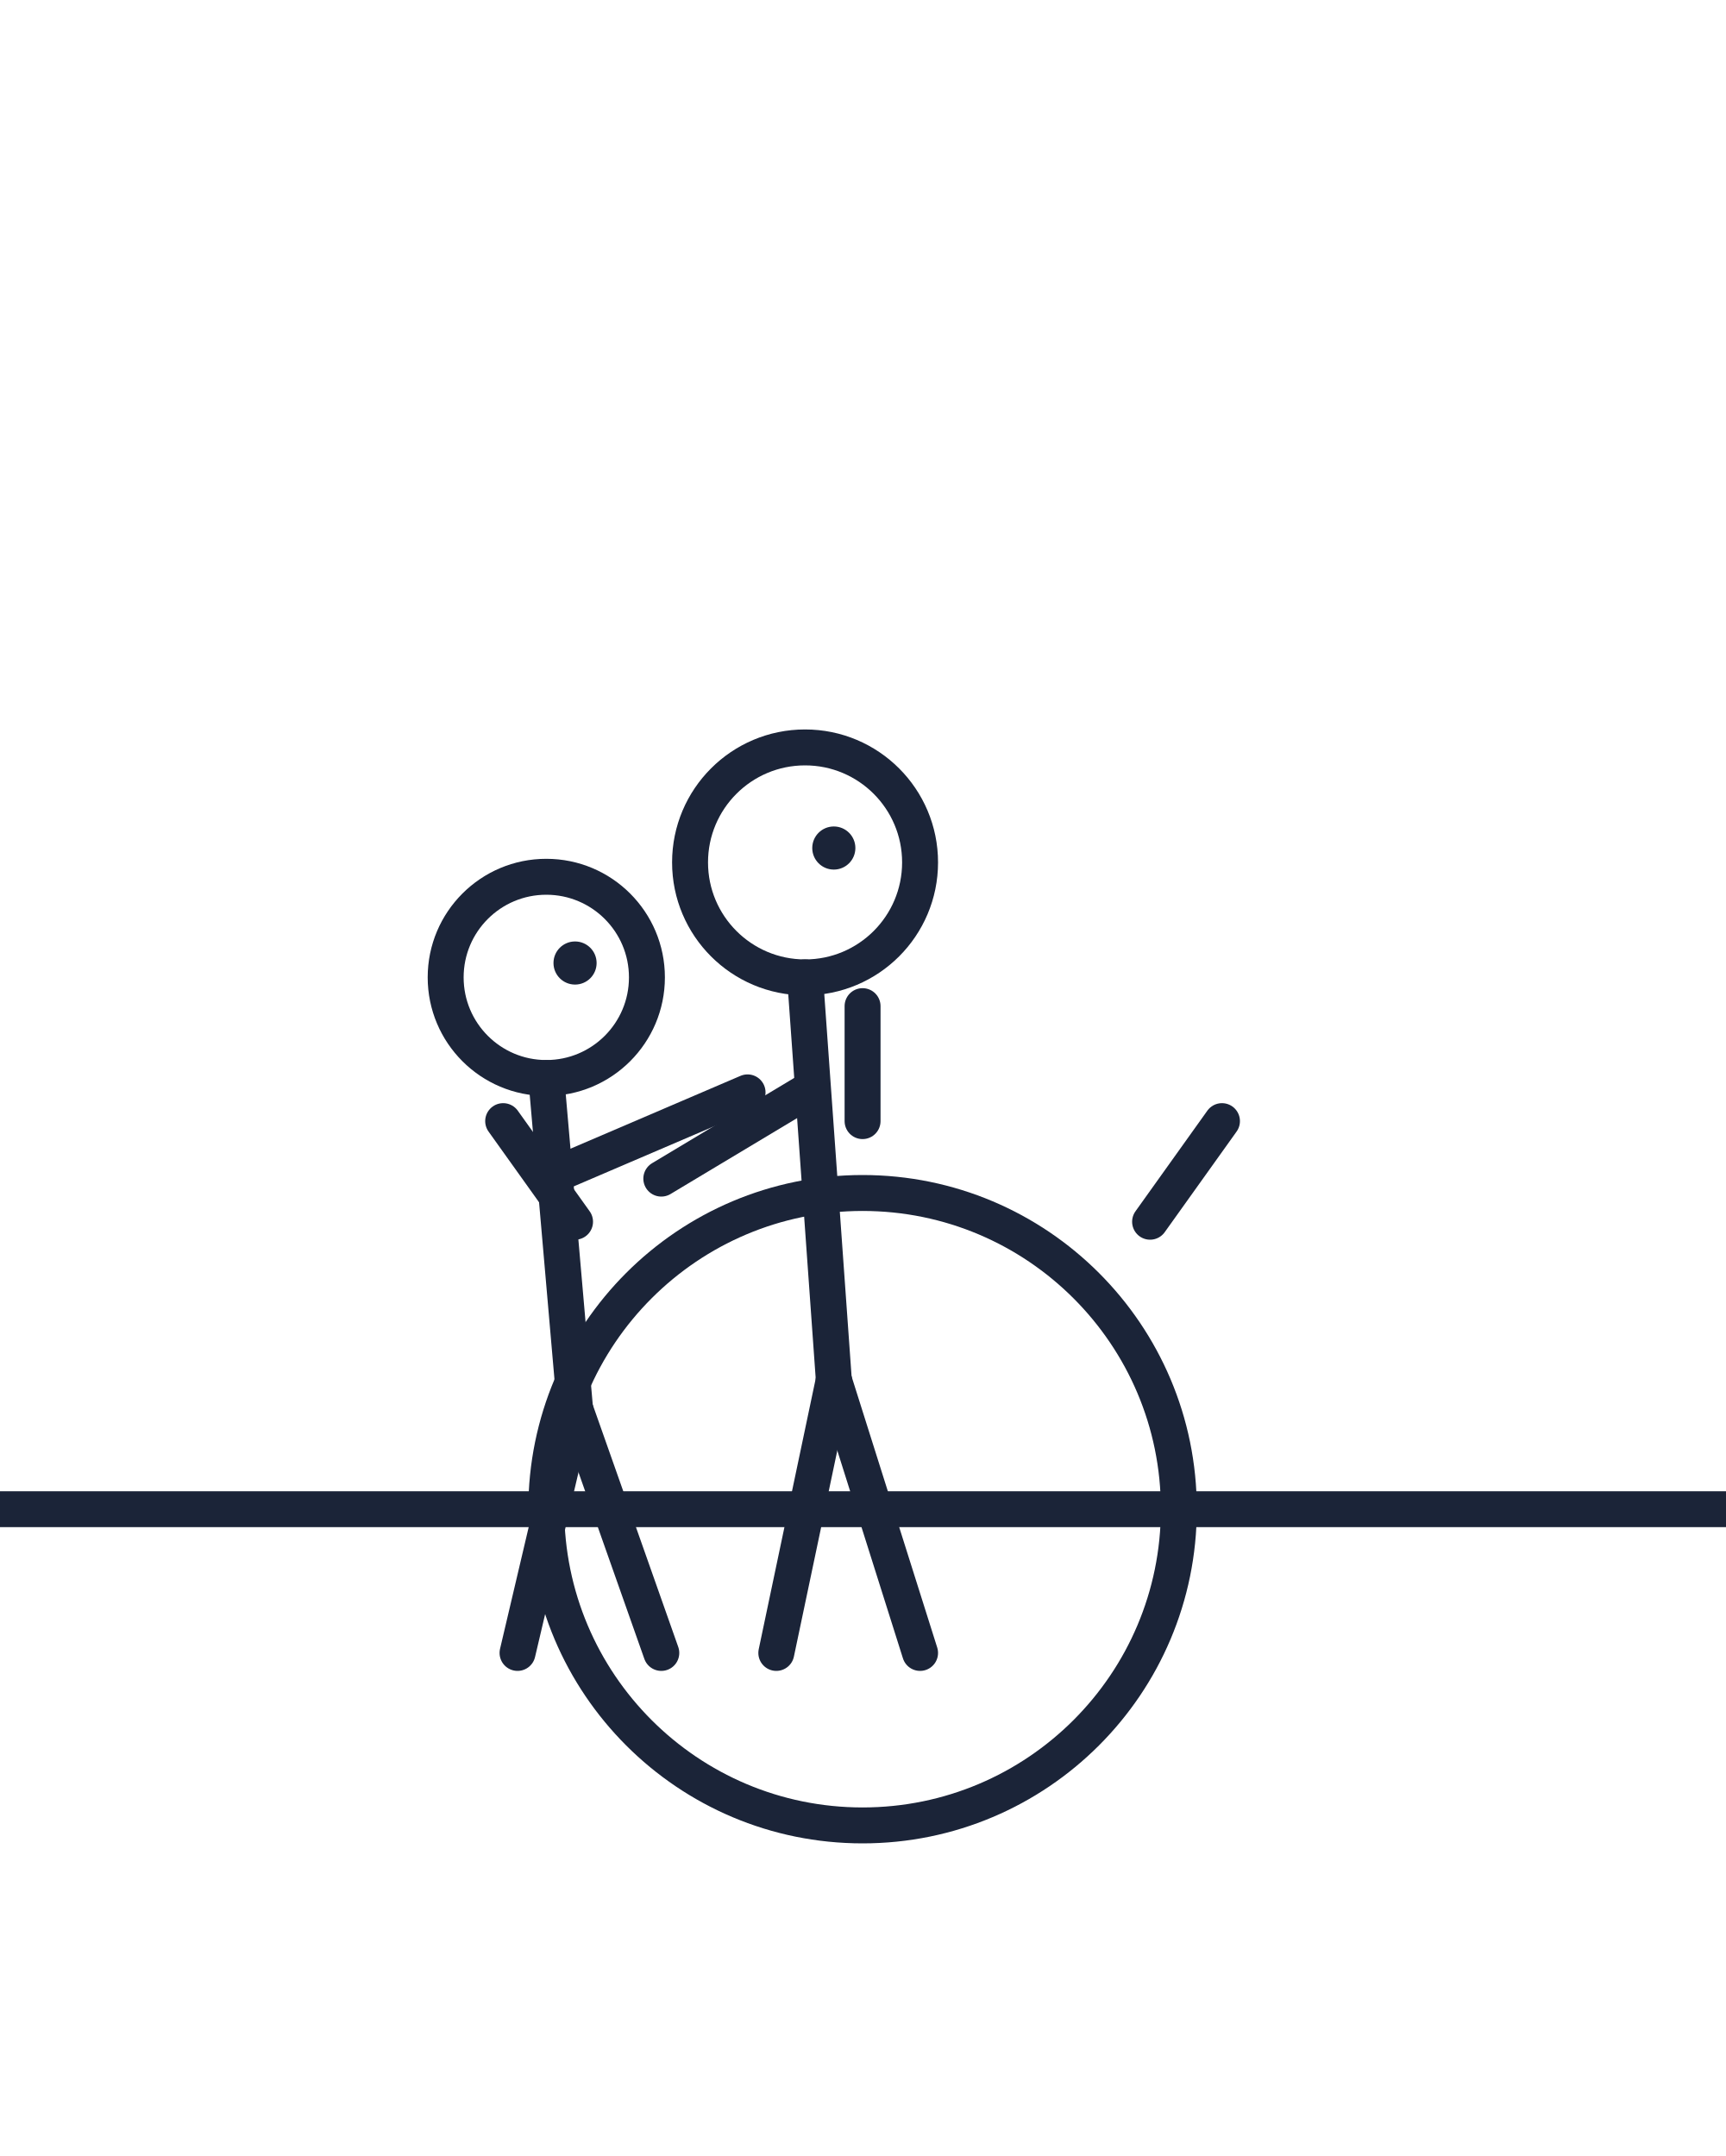
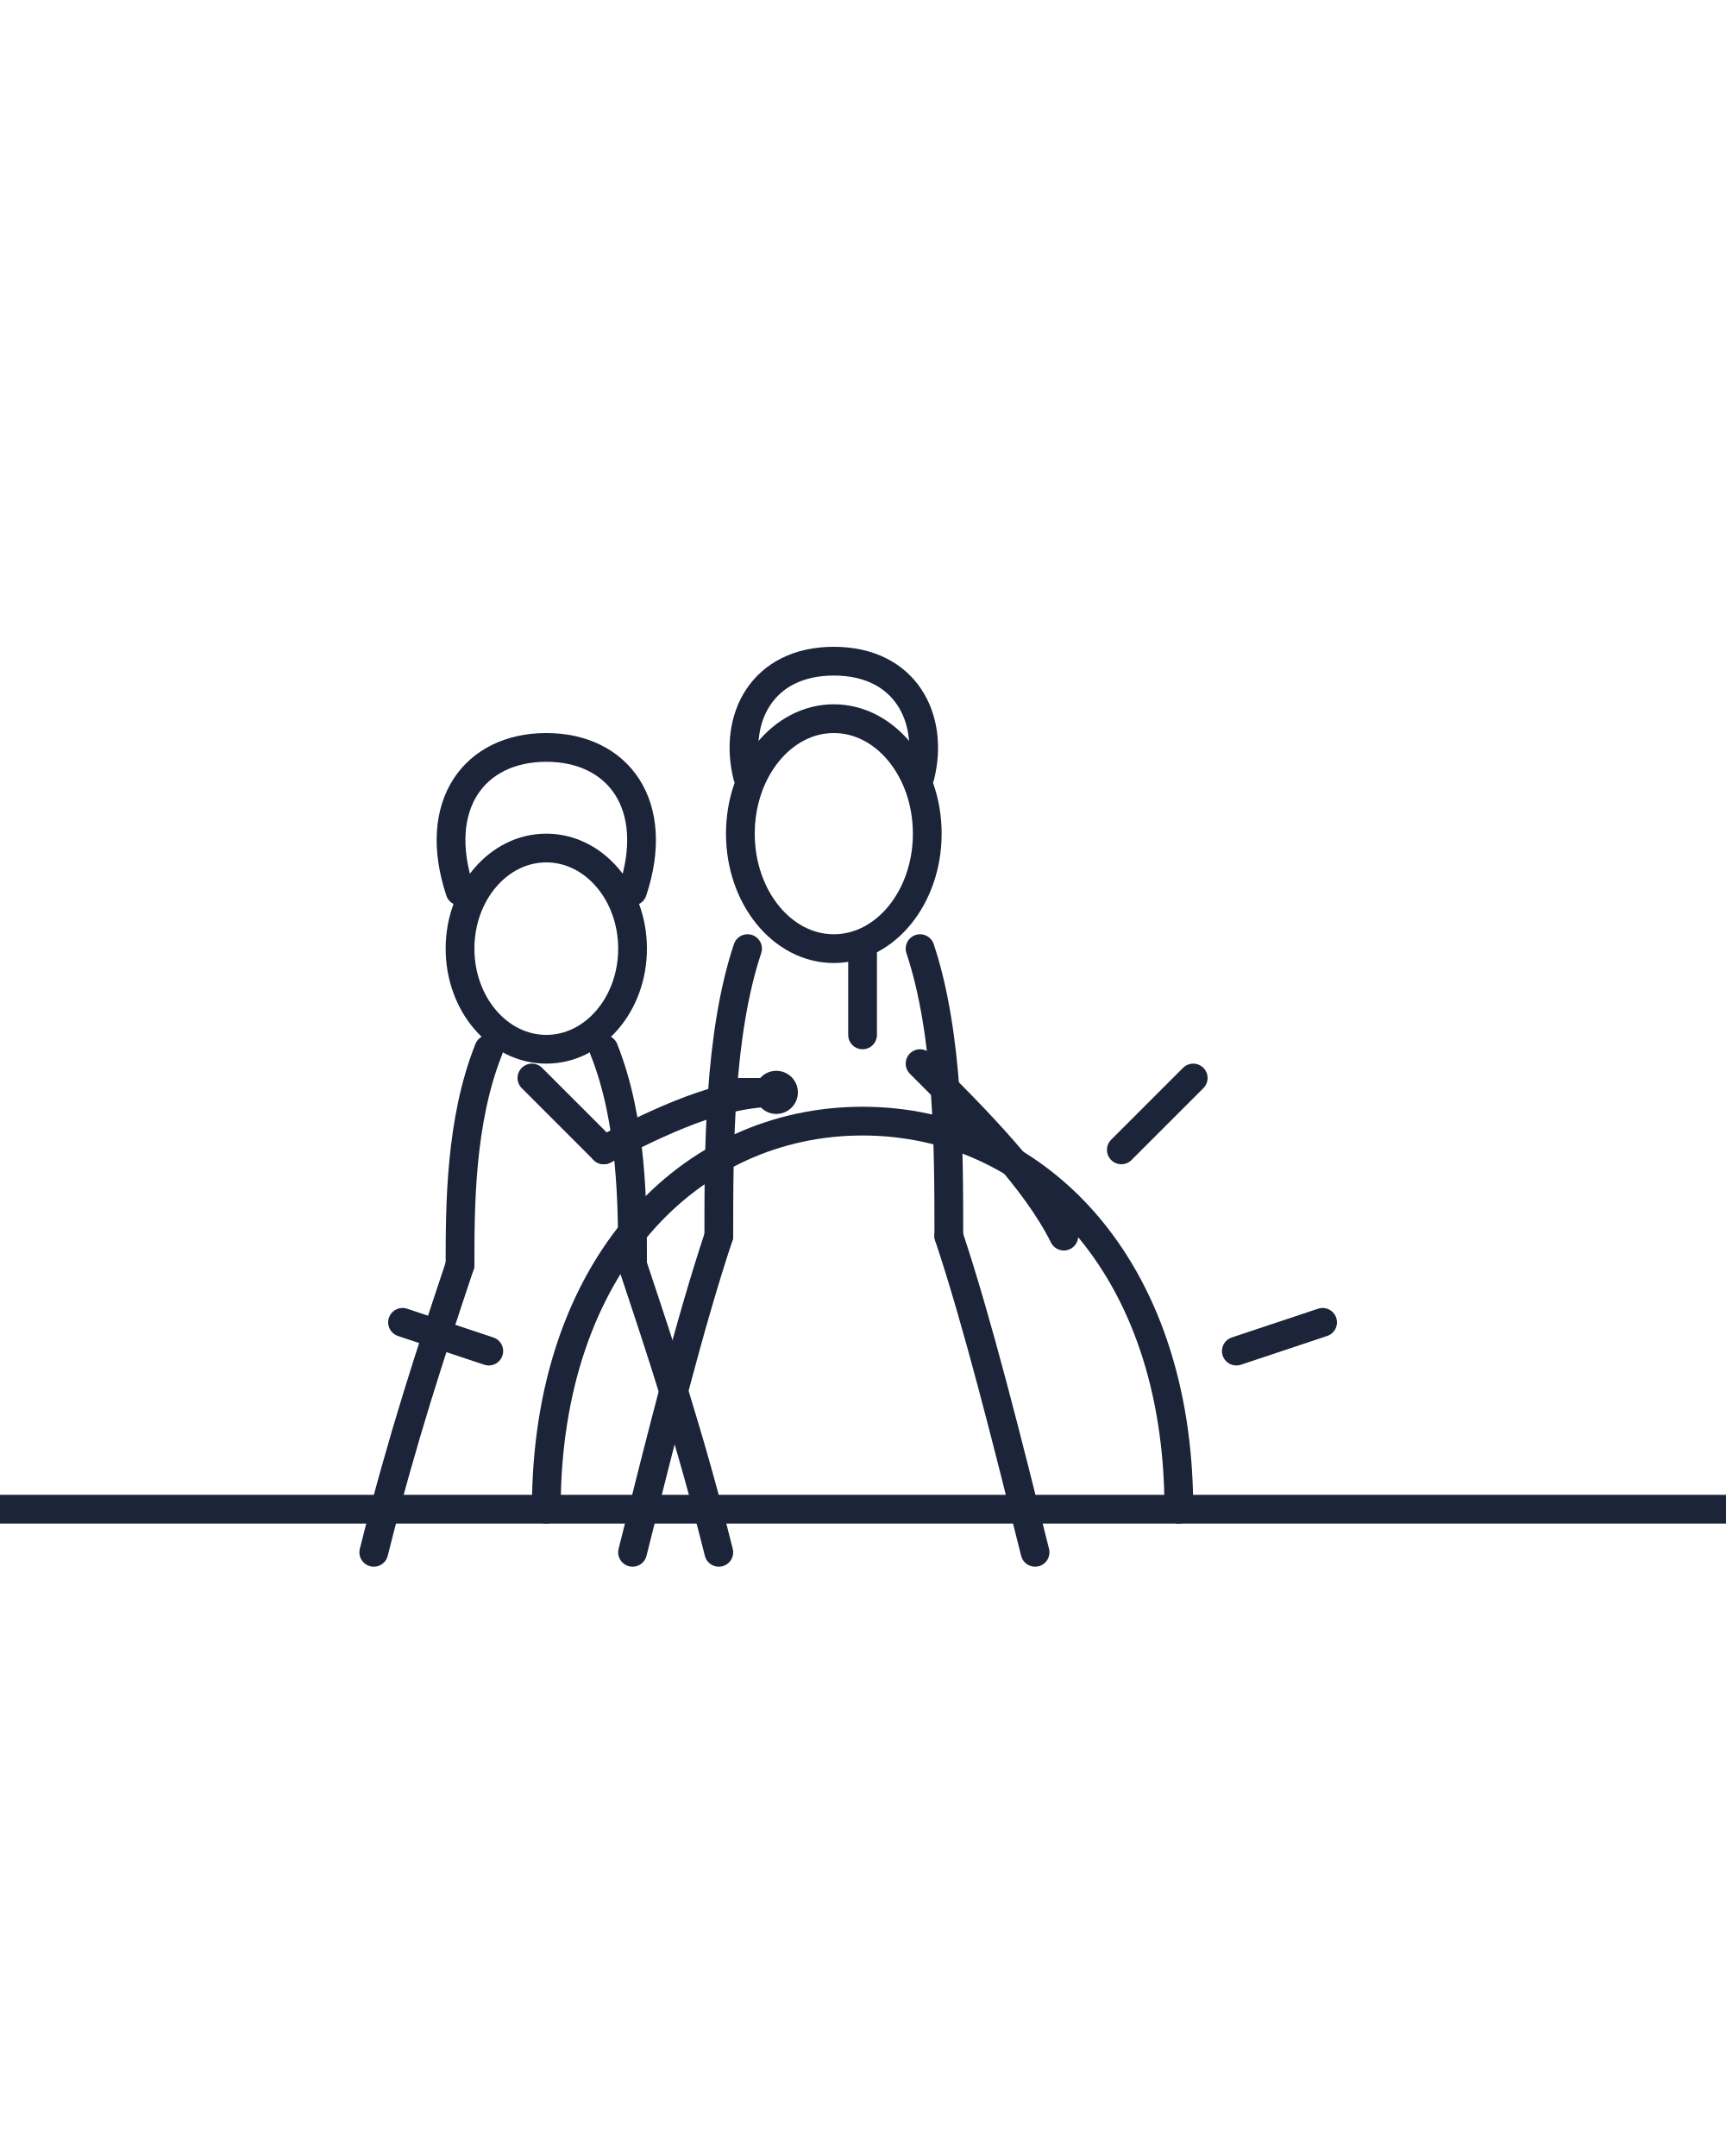
- <svg xmlns="http://www.w3.org/2000/svg" viewBox="0 0 120 150" stroke="currentColor" fill="none" stroke-width="2.5" stroke-linecap="round" stroke-linejoin="round">
+ <svg xmlns="http://www.w3.org/2000/svg" viewBox="0 0 120 150" stroke="currentColor" fill="none" stroke-width="2" stroke-linecap="round" stroke-linejoin="round">
  <style>:root { color: #1B2438; }</style>
  <line x1="0" y1="105" x2="120" y2="105" />
-   <circle cx="60" cy="105" r="22" />
-   <line x1="60" y1="78" x2="60" y2="70" />
-   <line x1="40" y1="85" x2="35" y2="78" />
-   <line x1="80" y1="85" x2="85" y2="78" />
-   <circle cx="38" cy="68" r="7" />
-   <circle cx="40" cy="67" r="1.5" fill="currentColor" stroke="none" />
-   <line x1="38" y1="75" x2="40" y2="98" />
-   <line x1="40" y1="98" x2="36" y2="115" />
-   <line x1="40" y1="98" x2="46" y2="115" />
-   <line x1="38" y1="82" x2="52" y2="76" />
-   <circle cx="56" cy="60" r="8" />
-   <circle cx="58" cy="59" r="1.5" fill="currentColor" stroke="none" />
-   <line x1="56" y1="68" x2="58" y2="96" />
-   <line x1="58" y1="96" x2="54" y2="115" />
-   <line x1="58" y1="96" x2="64" y2="115" />
-   <line x1="56" y1="76" x2="46" y2="82" />
+   <path d="M 38 105 C 38 88, 48 78, 60 78 C 72 78, 82 88, 82 105" />
+   <path d="M 60 72 L 60 66" />
+   <path d="M 42 80 L 37 75" />
+   <path d="M 78 80 L 83 75" />
+   <path d="M 34 94 L 28 92" />
+   <path d="M 86 94 L 92 92" />
+   <ellipse cx="38" cy="66" rx="6" ry="7" />
+   <path d="M 32 62 C 30 56, 33 52, 38 52 C 43 52, 46 56, 44 62" />
+   <path d="M 34 73 C 32 78, 32 84, 32 88" />
+   <path d="M 42 73 C 44 78, 44 84, 44 88" />
+   <path d="M 32 88 C 30 94, 28 100, 26 108" />
+   <path d="M 44 88 C 46 94, 48 100, 50 108" />
+   <path d="M 42 80 C 46 78, 50 76, 54 76" />
+   <ellipse cx="58" cy="58" rx="6.5" ry="8" />
+   <path d="M 52 54 C 51 50, 53 46, 58 46 C 63 46, 65 50, 64 54" />
+   <path d="M 52 66 C 50 72, 50 80, 50 86" />
+   <path d="M 64 66 C 66 72, 66 80, 66 86" />
+   <path d="M 50 86 C 48 92, 46 100, 44 108" />
+   <path d="M 66 86 C 68 92, 70 100, 72 108" />
+   <path d="M 52 76 C 50 76, 54 76, 54 76" />
+   <path d="M 64 74 C 68 78, 72 82, 74 86" />
+   <circle cx="54" cy="76" r="1.5" fill="currentColor" stroke="none" />
</svg>
